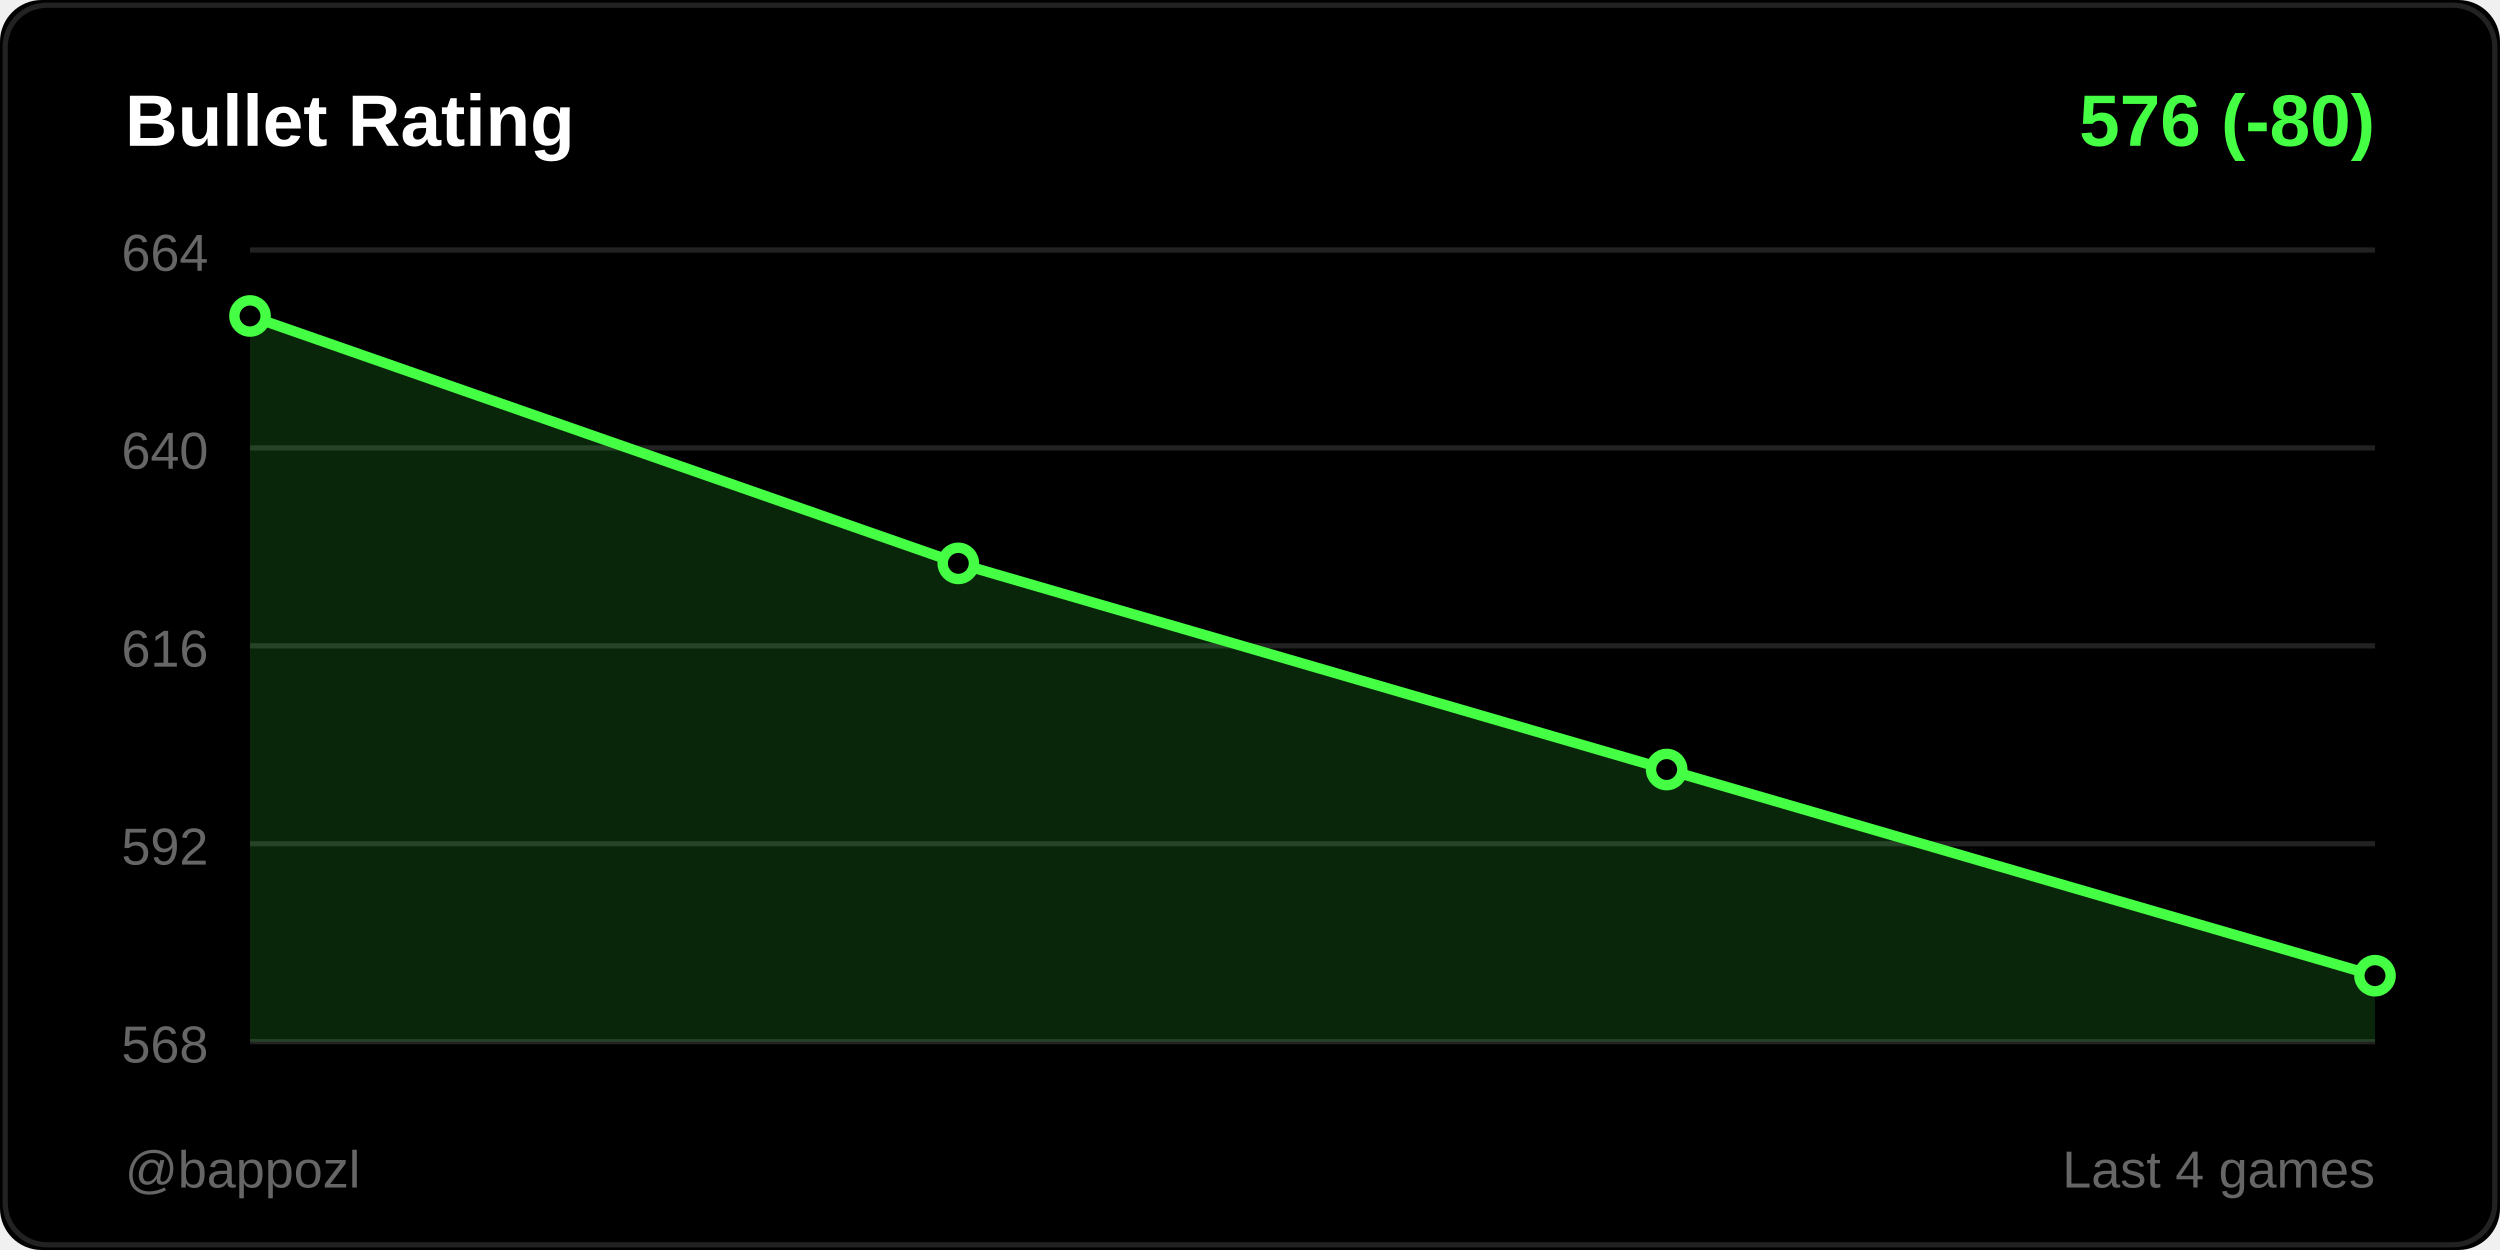
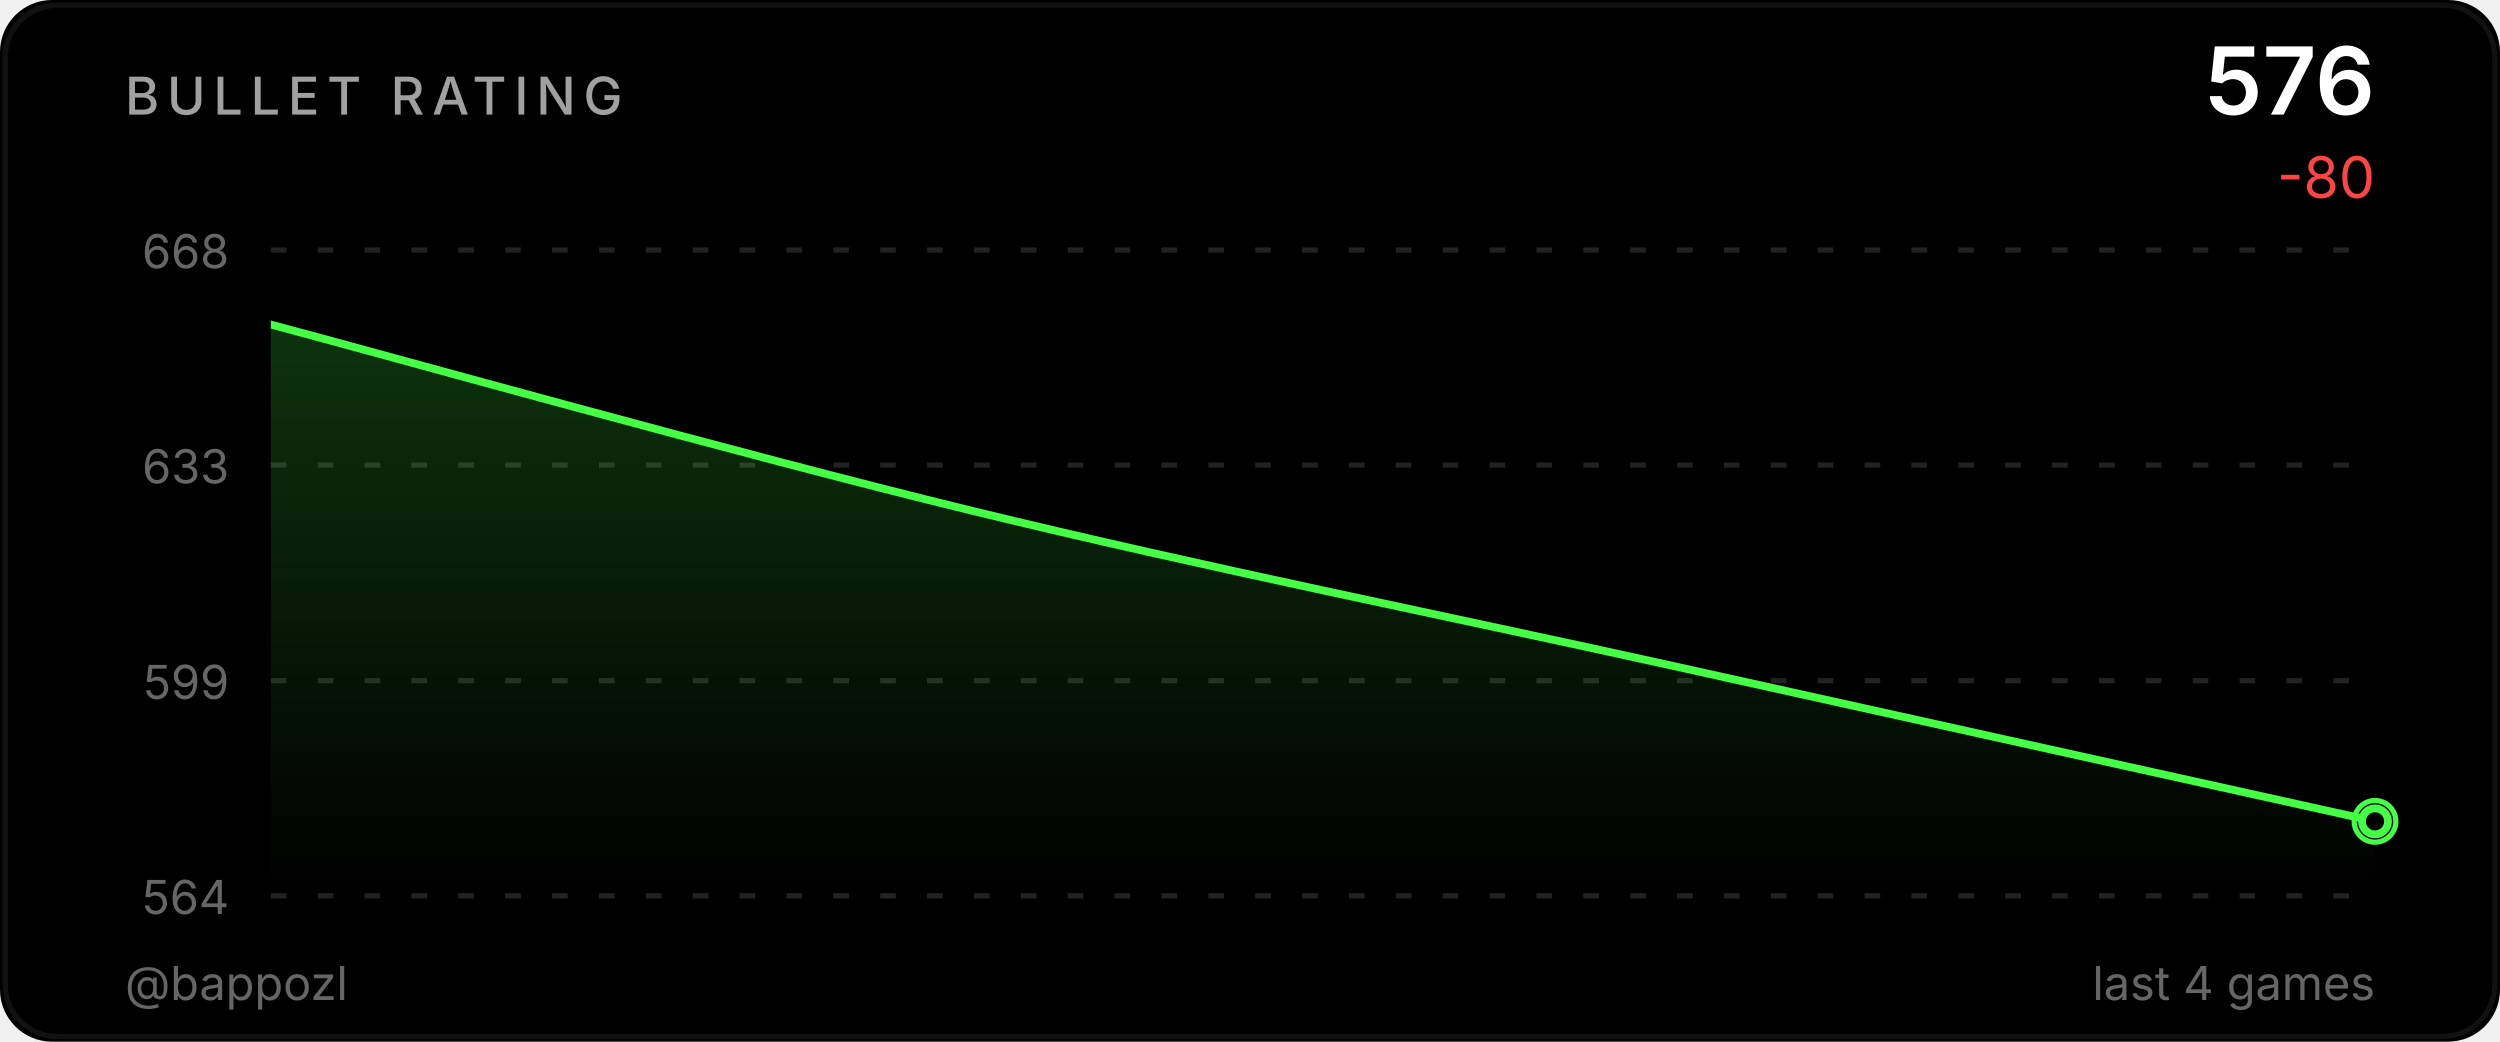
- <svg xmlns="http://www.w3.org/2000/svg" width="480" height="240">
-   <rect width="480" height="240" fill="#000000" rx="8" />
-   <rect x="1" y="1" width="478" height="238" fill="none" stroke="#222222" rx="8" />
-   <text x="24" y="28" fill="#ffffff" font-size="14" font-weight="600" font-family="Segoe UI, Arial, sans-serif">
-     Bullet Rating
-   </text>
-   <text x="456" y="28" fill="#44ff44" font-size="14" font-weight="600" font-family="Segoe UI, Arial, sans-serif" text-anchor="end">
-     576 (-80)
-   </text>
-   <line x1="48" y1="48" x2="456" y2="48" stroke="#222222" stroke-width="1" />
-   <text x="40" y="52" fill="#666666" font-size="10" font-family="Segoe UI, Arial, sans-serif" text-anchor="end">664</text>
-   <line x1="48" y1="86" x2="456" y2="86" stroke="#222222" stroke-width="1" />
-   <text x="40" y="90" fill="#666666" font-size="10" font-family="Segoe UI, Arial, sans-serif" text-anchor="end">640</text>
-   <line x1="48" y1="124" x2="456" y2="124" stroke="#222222" stroke-width="1" />
-   <text x="40" y="128" fill="#666666" font-size="10" font-family="Segoe UI, Arial, sans-serif" text-anchor="end">616</text>
-   <line x1="48" y1="162" x2="456" y2="162" stroke="#222222" stroke-width="1" />
-   <text x="40" y="166" fill="#666666" font-size="10" font-family="Segoe UI, Arial, sans-serif" text-anchor="end">592</text>
-   <line x1="48" y1="200" x2="456" y2="200" stroke="#222222" stroke-width="1" />
-   <text x="40" y="204" fill="#666666" font-size="10" font-family="Segoe UI, Arial, sans-serif" text-anchor="end">568</text>
-   <polygon points="48,200 48,60.667 184,108.167 320,147.75 456,187.333 456,200" fill="#44ff44" opacity="0.15" />
-   <polyline points="48,60.667 184,108.167 320,147.75 456,187.333" fill="none" stroke="#44ff44" stroke-width="2" stroke-linecap="round" stroke-linejoin="round" />
-   <circle cx="48" cy="60.667" r="3" fill="#000000" stroke="#44ff44" stroke-width="2" />
-   <circle cx="184" cy="108.167" r="3" fill="#000000" stroke="#44ff44" stroke-width="2" />
-   <circle cx="320" cy="147.75" r="3" fill="#000000" stroke="#44ff44" stroke-width="2" />
-   <circle cx="456" cy="187.333" r="3" fill="#000000" stroke="#44ff44" stroke-width="2" />
-   <text x="24" y="228" fill="#666666" font-size="10" font-family="Segoe UI, Arial, sans-serif">
-     @bappozl
-   </text>
-   <text x="456" y="228" fill="#666666" font-size="10" font-family="Segoe UI, Arial, sans-serif" text-anchor="end">
-     Last 4 games
-   </text>
+ <svg xmlns="http://www.w3.org/2000/svg" width="480" height="200" viewBox="0 0 480 200">
+   <defs>
+     <linearGradient id="ag" x1="0" y1="0" x2="0" y2="1">
+       <stop offset="0%" stop-color="#44ff44" stop-opacity="0.2" />
+       <stop offset="100%" stop-color="#44ff44" stop-opacity="0" />
+     </linearGradient>
+     <clipPath id="cc">
+       <rect x="52" y="48" width="404" height="124" />
+     </clipPath>
+   </defs>
+   <style>@keyframes p{0%,100%{r:4;opacity:.5}50%{r:9;opacity:0}}.pr{animation:p 2.5s ease-in-out infinite}</style>
+   <rect width="480" height="200" fill="#000000" rx="10" />
+   <rect x="1" y="1" width="478" height="198" fill="none" stroke="#222222" rx="10" stroke-opacity="0.5" />
+   <text x="24" y="22" fill="#a0a0a0" font-size="10" font-weight="500" font-family="-apple-system,BlinkMacSystemFont,'Segoe UI',sans-serif" letter-spacing="1.5">BULLET RATING</text>
+   <text x="456" y="22" fill="#ffffff" font-size="18" font-weight="600" font-family="-apple-system,BlinkMacSystemFont,'Segoe UI',sans-serif" text-anchor="end">576</text>
+   <text x="456" y="38" fill="#ff4444" font-size="11" font-family="-apple-system,BlinkMacSystemFont,'Segoe UI',sans-serif" text-anchor="end">-80</text>
+   <line x1="52" y1="48.0" x2="456" y2="48.0" stroke="#222222" stroke-width="1" stroke-dasharray="3,6" />
+   <text x="44" y="51.5" fill="#666666" font-size="9" font-family="-apple-system,BlinkMacSystemFont,'Segoe UI',sans-serif" text-anchor="end">668</text>
+   <line x1="52" y1="89.3" x2="456" y2="89.3" stroke="#222222" stroke-width="1" stroke-dasharray="3,6" />
+   <text x="44" y="92.8" fill="#666666" font-size="9" font-family="-apple-system,BlinkMacSystemFont,'Segoe UI',sans-serif" text-anchor="end">633</text>
+   <line x1="52" y1="130.7" x2="456" y2="130.7" stroke="#222222" stroke-width="1" stroke-dasharray="3,6" />
+   <text x="44" y="134.2" fill="#666666" font-size="9" font-family="-apple-system,BlinkMacSystemFont,'Segoe UI',sans-serif" text-anchor="end">599</text>
+   <line x1="52" y1="172.0" x2="456" y2="172.0" stroke="#222222" stroke-width="1" stroke-dasharray="3,6" />
+   <text x="44" y="175.5" fill="#666666" font-size="9" font-family="-apple-system,BlinkMacSystemFont,'Segoe UI',sans-serif" text-anchor="end">564</text>
+   <path d="M 52.00 62.31 C 74.44 68.27 141.78 87.15 186.67 98.08 C 231.56 109.01 276.44 117.95 321.33 127.88 C 366.22 137.82 433.56 152.72 456.00 157.69 L 456.00,172.00 L 52.00,172.00 Z" fill="url(#ag)" clip-path="url(#cc)" />
+   <path d="M 52.00 62.31 C 74.44 68.27 141.78 87.15 186.67 98.08 C 231.56 109.01 276.44 117.95 321.33 127.88 C 366.22 137.82 433.56 152.72 456.00 157.69" fill="none" stroke="#44ff44" stroke-width="1.5" stroke-linecap="round" stroke-linejoin="round" clip-path="url(#cc)" />
+   <circle cx="456.0" cy="157.7" r="4" fill="none" stroke="#44ff44" stroke-width="1" class="pr" />
+   <circle cx="456.0" cy="157.7" r="2.5" fill="#000000" stroke="#44ff44" stroke-width="1.5" />
+   <text x="24" y="192" fill="#666666" font-size="9" font-family="-apple-system,BlinkMacSystemFont,'Segoe UI',sans-serif">@bappozl</text>
+   <text x="456" y="192" fill="#666666" font-size="9" font-family="-apple-system,BlinkMacSystemFont,'Segoe UI',sans-serif" text-anchor="end">last 4 games</text>
</svg>
